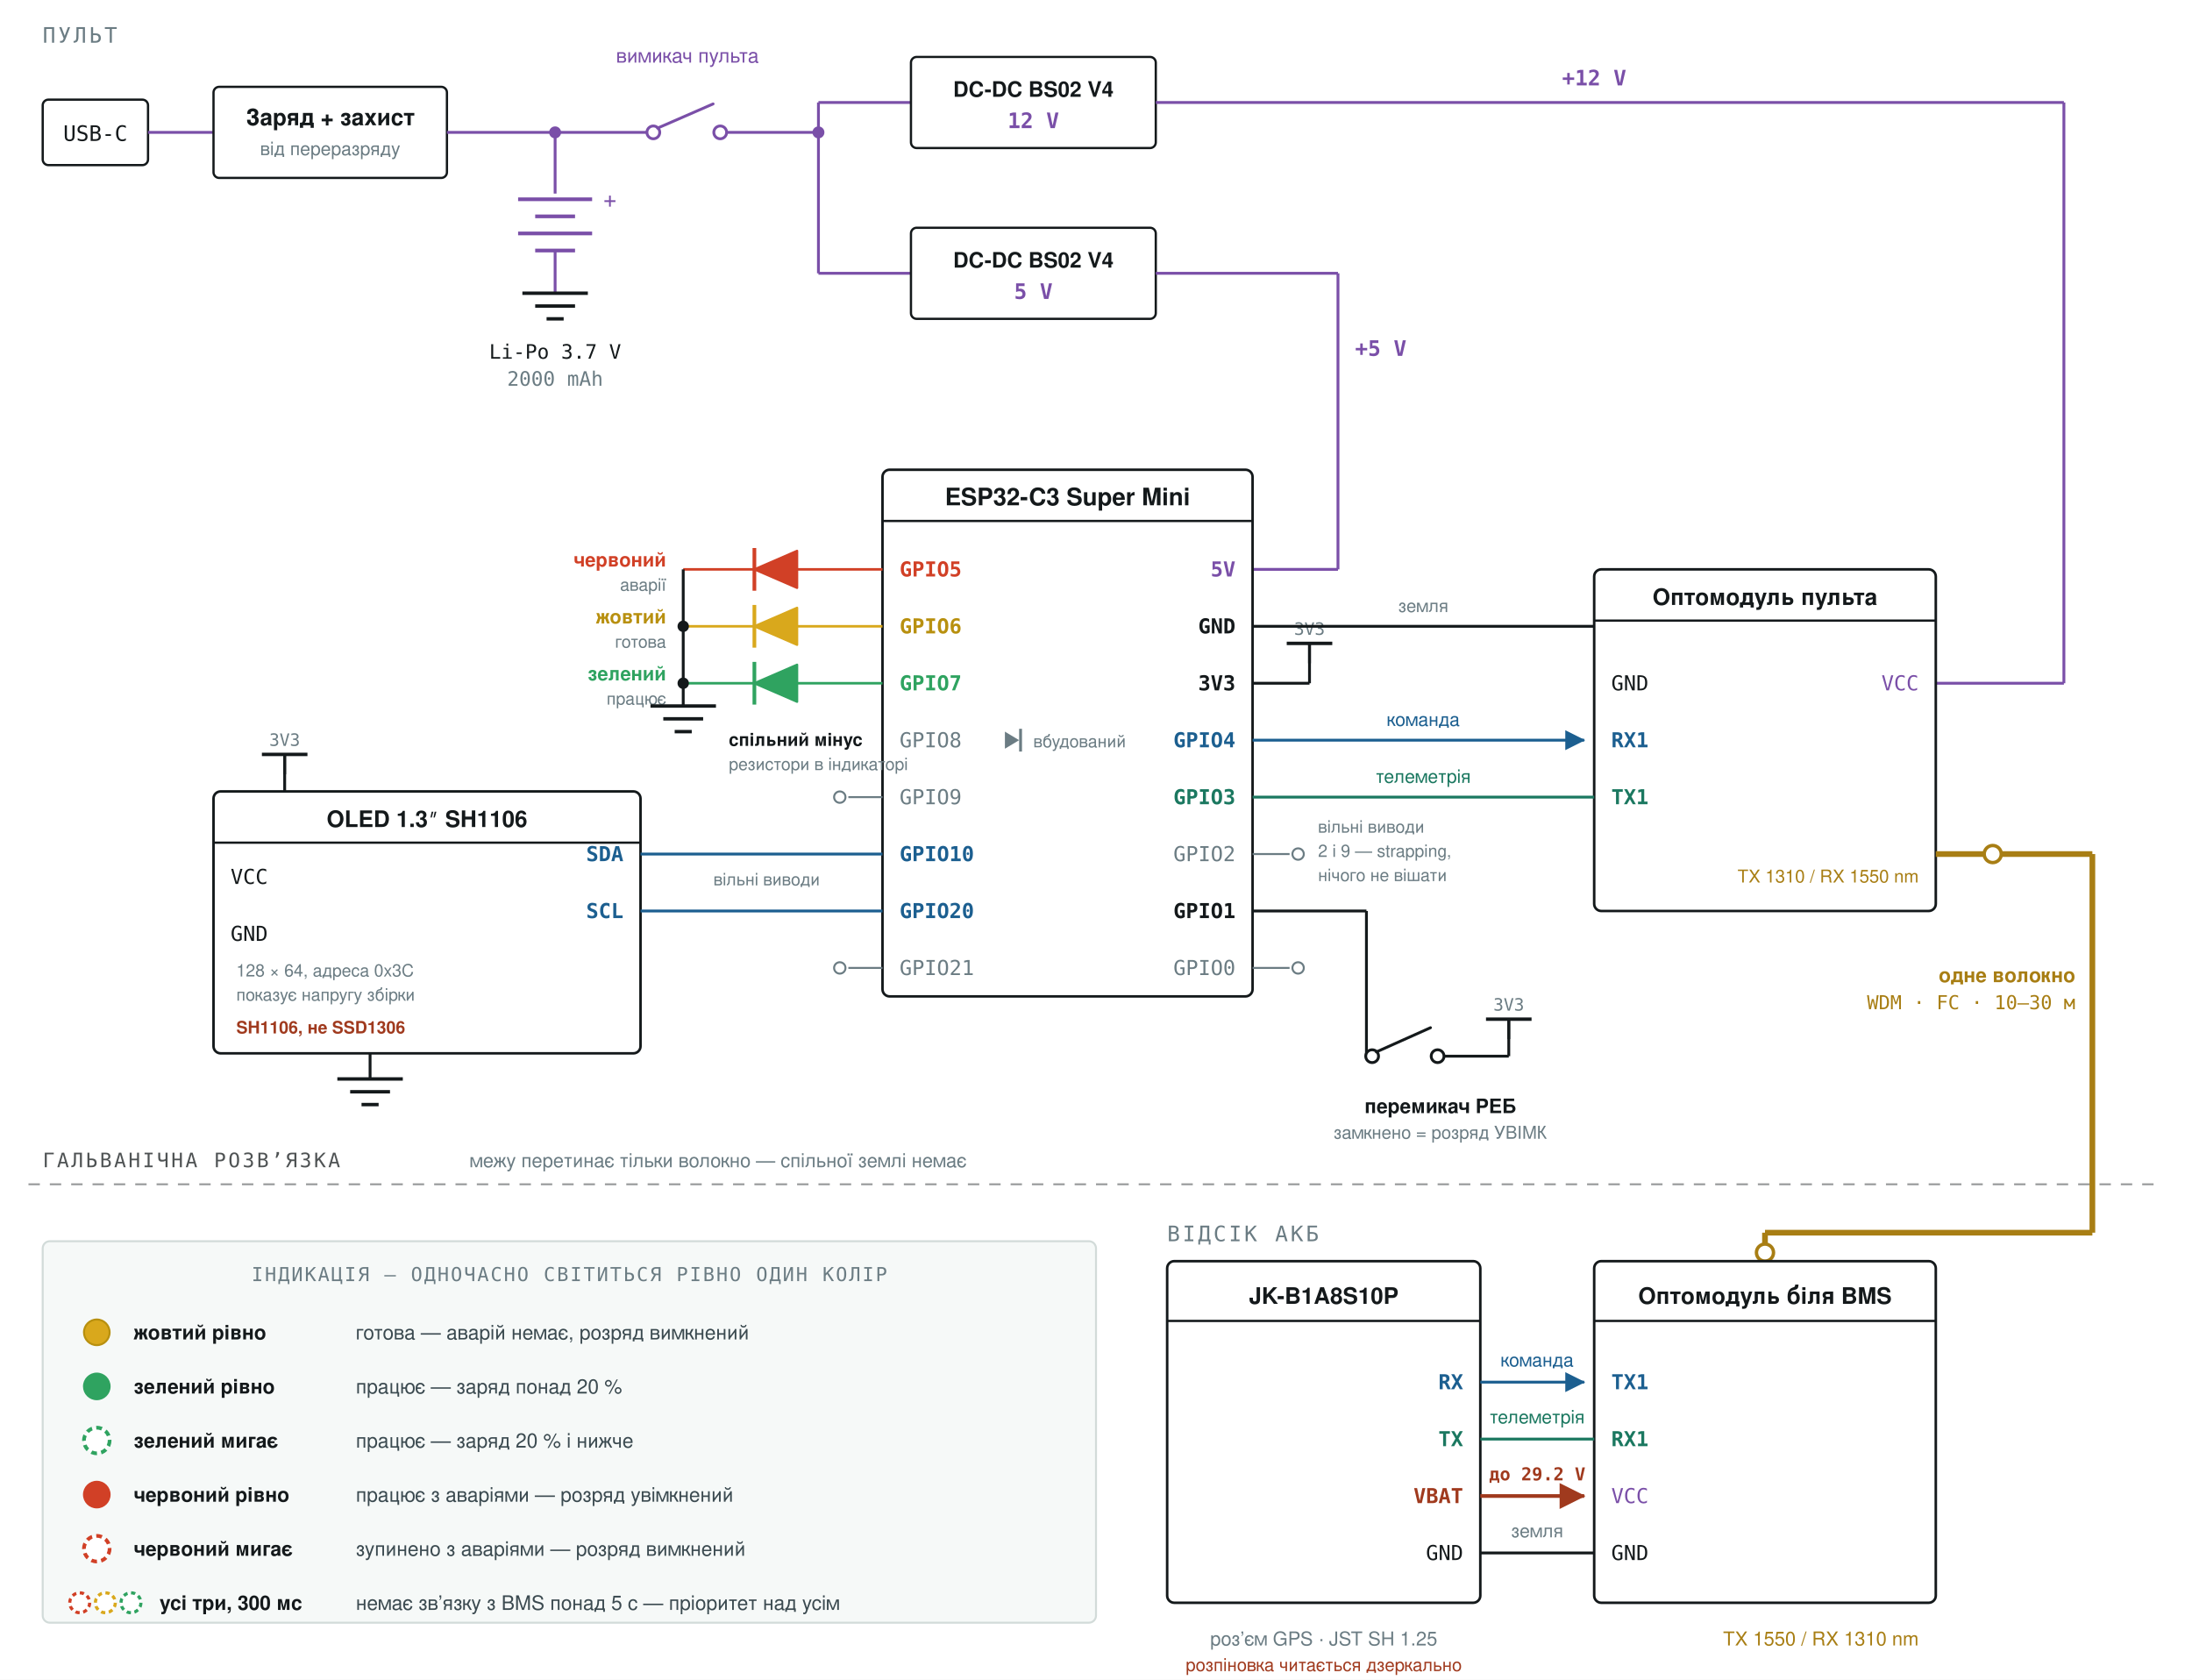
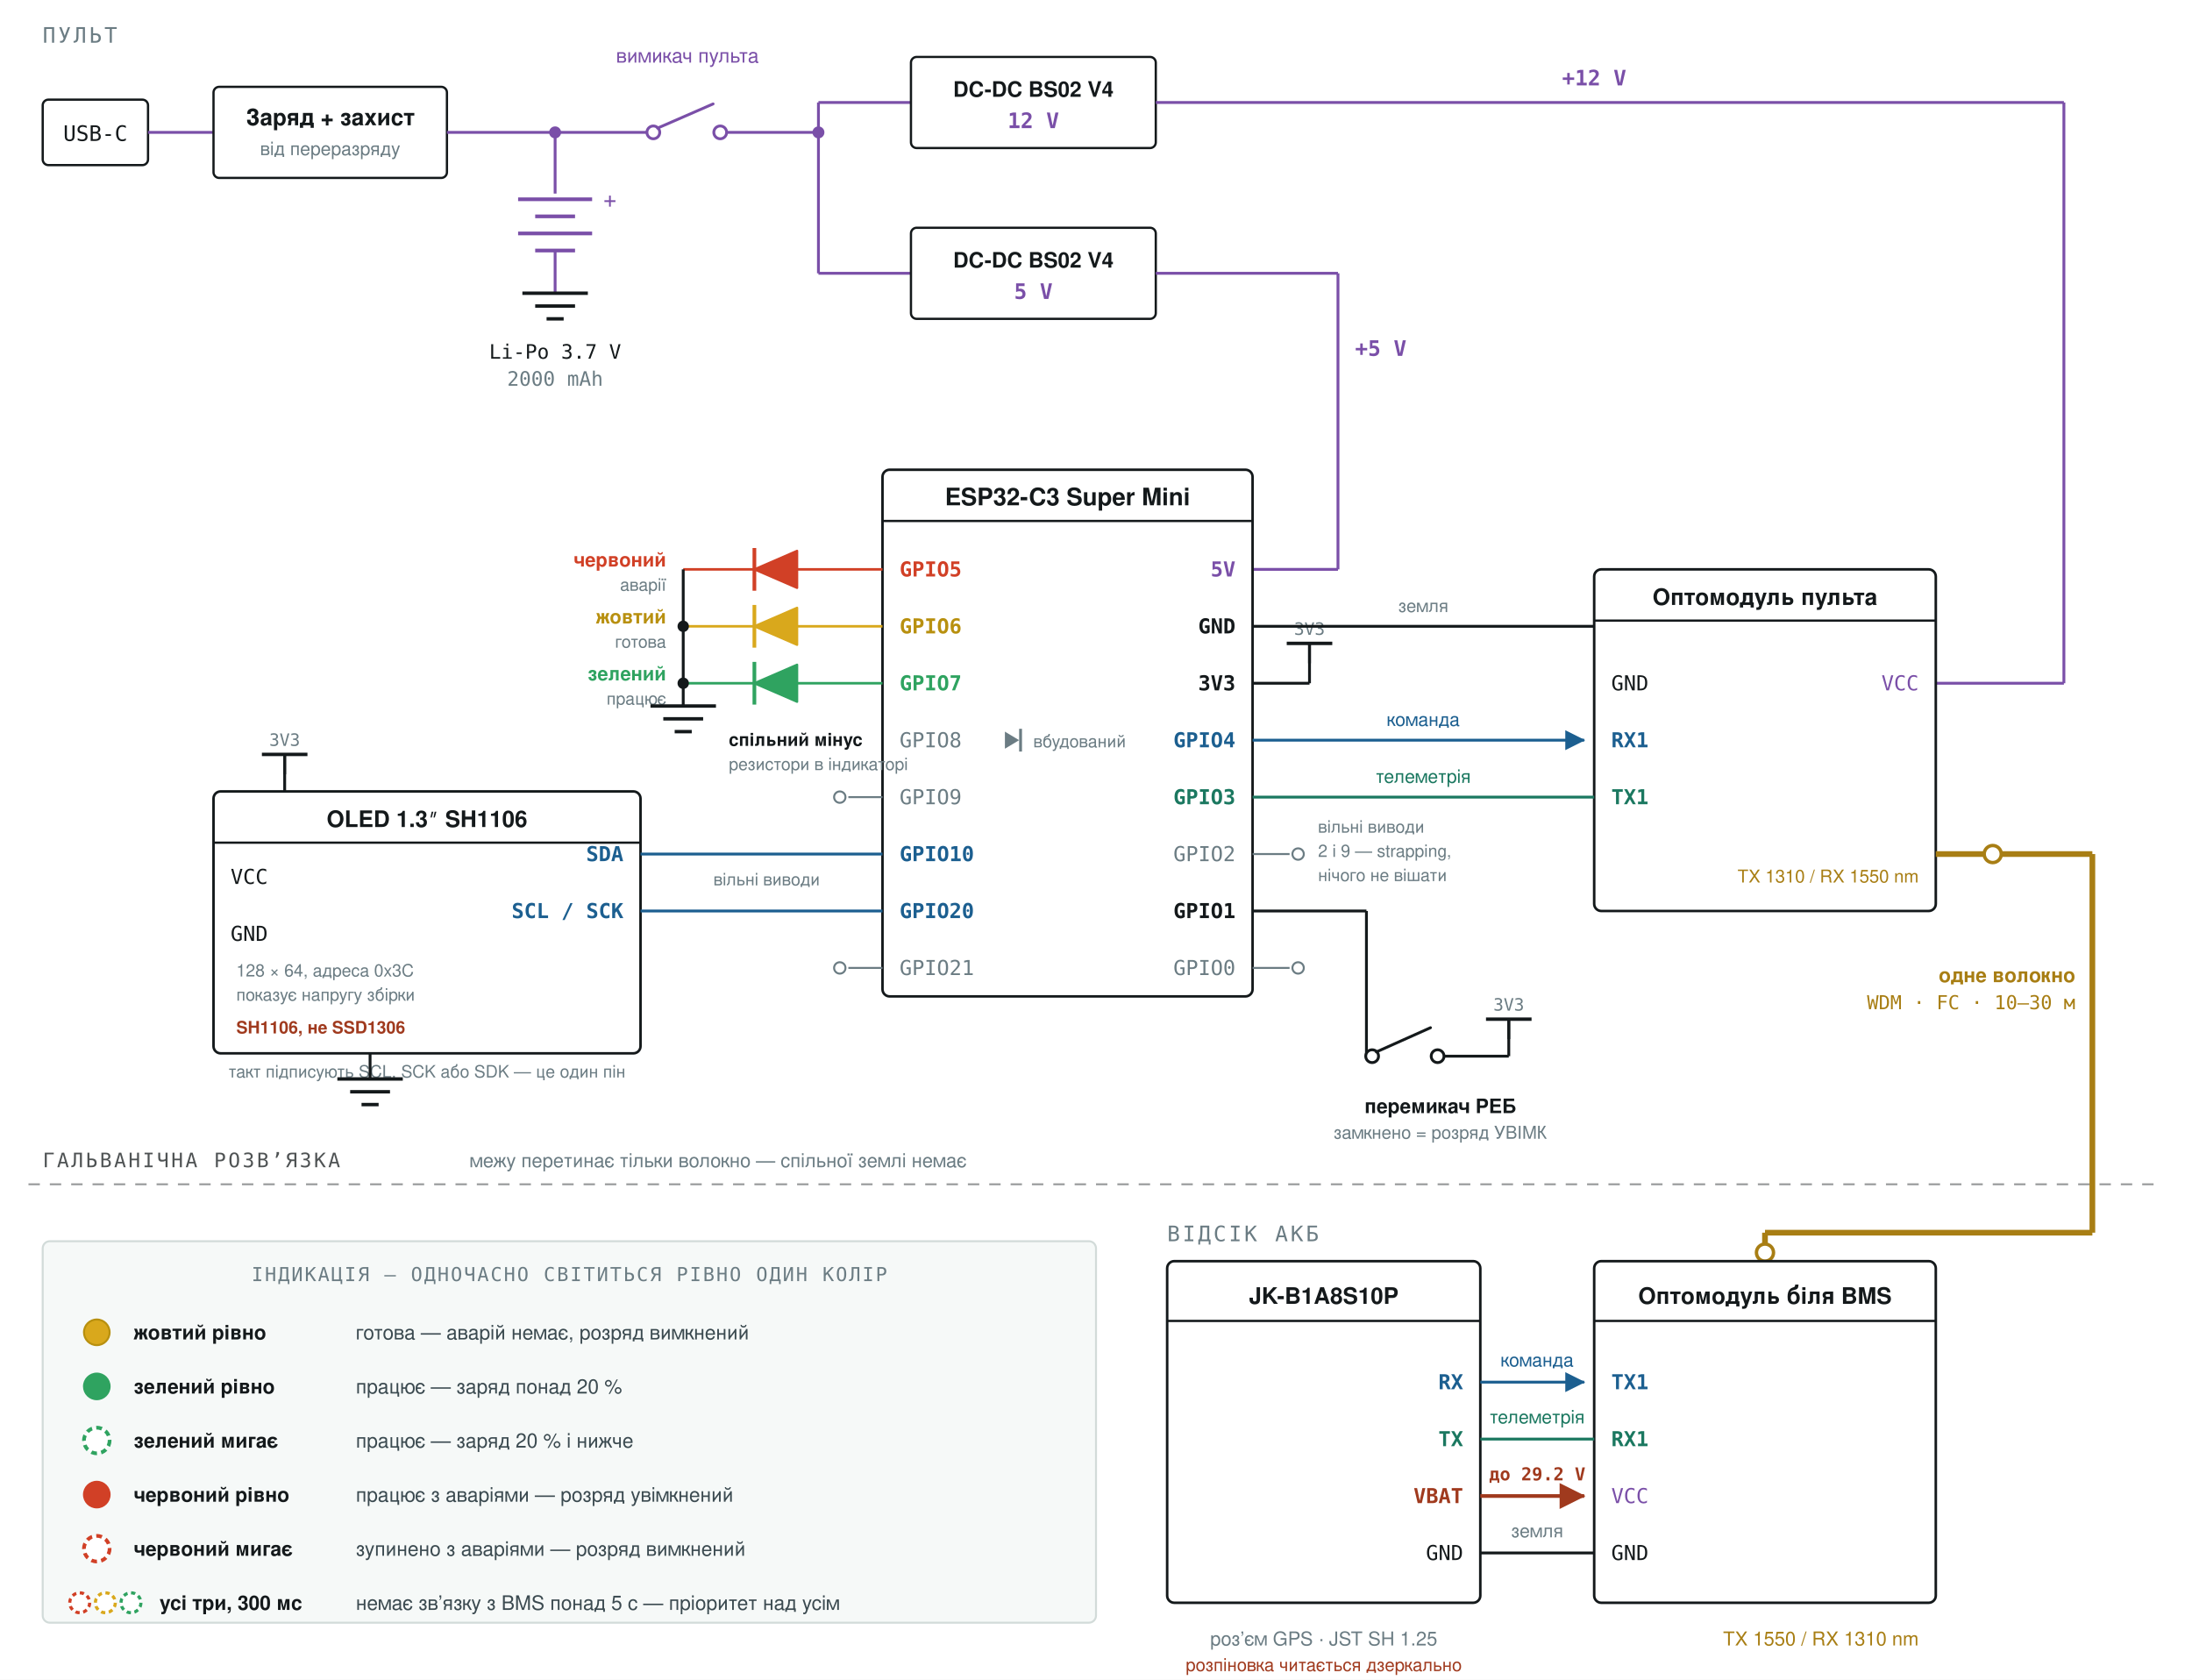
<svg xmlns="http://www.w3.org/2000/svg" viewBox="0 0 1540 1180" width="1540" height="1180" font-family="Segoe UI, Helvetica, Arial, sans-serif" role="img" aria-label="Принципова схема пульта керування JK BMS через оптичний канал">
  <defs>
    <marker id="aTx" viewBox="0 0 10 10" refX="9.5" refY="5" markerWidth="7" markerHeight="7" orient="auto">
      <path d="M 0 0 L 10 5 L 0 10 z" fill="#1C5F90" />
    </marker>
    <marker id="aRx" viewBox="0 0 10 10" refX="9.5" refY="5" markerWidth="7" markerHeight="7" orient="auto">
      <path d="M 0 0 L 10 5 L 0 10 z" fill="#1B7860" />
    </marker>
    <marker id="aPw" viewBox="0 0 10 10" refX="9.5" refY="5" markerWidth="7" markerHeight="7" orient="auto">
      <path d="M 0 0 L 10 5 L 0 10 z" fill="#7A4FA8" />
    </marker>
    <marker id="aWn" viewBox="0 0 10 10" refX="9.5" refY="5" markerWidth="7" markerHeight="7" orient="auto">
      <path d="M 0 0 L 10 5 L 0 10 z" fill="#A03A1E" />
    </marker>
  </defs>
  <rect width="1540" height="1180" fill="#FFFFFF" />
  <text x="30" y="30" font-family="Consolas, DejaVu Sans Mono, monospace" font-size="15" fill="#6B7C83" letter-spacing="1.8">ПУЛЬТ</text>
  <rect x="30" y="70" width="74" height="46" rx="4" fill="#FFFFFF" stroke="#14191B" stroke-width="1.6" />
  <text x="67" y="99" text-anchor="middle" font-family="Consolas, DejaVu Sans Mono, monospace" font-size="15" fill="#14191B">USB-C</text>
  <line x1="104" y1="93" x2="150" y2="93" stroke="#7A4FA8" stroke-width="2" />
  <rect x="150" y="61" width="164" height="64" rx="4" fill="#FFFFFF" stroke="#14191B" stroke-width="1.6" />
  <text x="232" y="88" text-anchor="middle" font-size="16" fill="#14191B" font-weight="700">Заряд + захист</text>
  <text x="232" y="109" text-anchor="middle" font-size="13" fill="#6B7C83">від переразряду</text>
  <line x1="314" y1="93" x2="455" y2="93" stroke="#7A4FA8" stroke-width="2" />
  <circle cx="390" cy="93" r="4.2" fill="#7A4FA8" />
  <line x1="390" y1="93" x2="390" y2="136" stroke="#7A4FA8" stroke-width="2" />
  <line x1="364" y1="140" x2="416" y2="140" stroke="#7A4FA8" stroke-width="2.6" />
  <line x1="376" y1="152" x2="404" y2="152" stroke="#7A4FA8" stroke-width="2.6" />
  <line x1="364" y1="164" x2="416" y2="164" stroke="#7A4FA8" stroke-width="2.6" />
  <line x1="376" y1="176" x2="404" y2="176" stroke="#7A4FA8" stroke-width="2.6" />
  <text x="424" y="146" font-family="Consolas, DejaVu Sans Mono, monospace" font-size="15" fill="#7A4FA8">+</text>
  <line x1="390" y1="176" x2="390" y2="206" stroke="#7A4FA8" stroke-width="2" />
  <line x1="367" y1="206" x2="413" y2="206" stroke="#14191B" stroke-width="2.4" />
  <line x1="376" y1="215" x2="404" y2="215" stroke="#14191B" stroke-width="2.4" />
  <line x1="384" y1="224" x2="396" y2="224" stroke="#14191B" stroke-width="2.4" />
  <text x="390" y="252" text-anchor="middle" font-family="Consolas, DejaVu Sans Mono, monospace" font-size="14" fill="#14191B">Li-Po 3.7 V</text>
  <text x="390" y="271" text-anchor="middle" font-family="Consolas, DejaVu Sans Mono, monospace" font-size="14" fill="#6B7C83">2000 mAh</text>
  <circle cx="459" cy="93" r="4.5" fill="#FFFFFF" stroke="#7A4FA8" stroke-width="2" />
  <line x1="462" y1="90" x2="501" y2="73" stroke="#7A4FA8" stroke-width="2" stroke-linecap="round" />
  <circle cx="506" cy="93" r="4.5" fill="#FFFFFF" stroke="#7A4FA8" stroke-width="2" />
  <text x="483" y="44" text-anchor="middle" font-size="14" fill="#7A4FA8">вимикач пульта</text>
  <line x1="510" y1="93" x2="575" y2="93" stroke="#7A4FA8" stroke-width="2" />
  <circle cx="575" cy="93" r="4.2" fill="#7A4FA8" />
  <line x1="575" y1="72" x2="575" y2="192" stroke="#7A4FA8" stroke-width="2" />
  <line x1="575" y1="72" x2="640" y2="72" stroke="#7A4FA8" stroke-width="2" />
  <line x1="575" y1="192" x2="640" y2="192" stroke="#7A4FA8" stroke-width="2" />
  <rect x="640" y="40" width="172" height="64" rx="4" fill="#FFFFFF" stroke="#14191B" stroke-width="1.6" />
  <text x="726" y="68" text-anchor="middle" font-size="15" fill="#14191B" font-weight="700">DC-DC BS02 V4</text>
  <text x="726" y="90" text-anchor="middle" font-family="Consolas, DejaVu Sans Mono, monospace" font-size="15" fill="#7A4FA8" font-weight="700">12 V</text>
  <rect x="640" y="160" width="172" height="64" rx="4" fill="#FFFFFF" stroke="#14191B" stroke-width="1.6" />
  <text x="726" y="188" text-anchor="middle" font-size="15" fill="#14191B" font-weight="700">DC-DC BS02 V4</text>
  <text x="726" y="210" text-anchor="middle" font-family="Consolas, DejaVu Sans Mono, monospace" font-size="15" fill="#7A4FA8" font-weight="700">5 V</text>
  <line x1="812" y1="72" x2="1450" y2="72" stroke="#7A4FA8" stroke-width="2" />
  <line x1="1450" y1="72" x2="1450" y2="480" stroke="#7A4FA8" stroke-width="2" />
  <line x1="1450" y1="480" x2="1360" y2="480" stroke="#7A4FA8" stroke-width="2" />
  <text x="1120" y="60" text-anchor="middle" font-family="Consolas, DejaVu Sans Mono, monospace" font-size="15" fill="#7A4FA8" font-weight="700">+12 V</text>
  <line x1="812" y1="192" x2="940" y2="192" stroke="#7A4FA8" stroke-width="2" />
  <line x1="940" y1="192" x2="940" y2="400" stroke="#7A4FA8" stroke-width="2" />
  <line x1="940" y1="400" x2="880" y2="400" stroke="#7A4FA8" stroke-width="2" />
  <text x="952" y="250" font-family="Consolas, DejaVu Sans Mono, monospace" font-size="15" fill="#7A4FA8" font-weight="700">+5 V</text>
  <rect x="620" y="330" width="260" height="370" rx="5" fill="#FFFFFF" stroke="#14191B" stroke-width="1.8" />
  <line x1="620" y1="366" x2="880" y2="366" stroke="#14191B" stroke-width="1.6" />
  <text x="750" y="355" text-anchor="middle" font-size="17" fill="#14191B" font-weight="700">ESP32-C3 Super Mini</text>
  <text x="632" y="405" font-family="Consolas, DejaVu Sans Mono, monospace" font-size="14.5" fill="#D14026" font-weight="700">GPIO5</text>
  <text x="632" y="445" font-family="Consolas, DejaVu Sans Mono, monospace" font-size="14.5" fill="#B8900F" font-weight="700">GPIO6</text>
  <text x="632" y="485" font-family="Consolas, DejaVu Sans Mono, monospace" font-size="14.5" fill="#2FA360" font-weight="700">GPIO7</text>
  <text x="632" y="525" font-family="Consolas, DejaVu Sans Mono, monospace" font-size="14.5" fill="#6B7C83">GPIO8</text>
  <text x="632" y="565" font-family="Consolas, DejaVu Sans Mono, monospace" font-size="14.5" fill="#6B7C83">GPIO9</text>
  <text x="632" y="605" font-family="Consolas, DejaVu Sans Mono, monospace" font-size="14.5" fill="#1C5F90" font-weight="700">GPIO10</text>
  <text x="632" y="645" font-family="Consolas, DejaVu Sans Mono, monospace" font-size="14.5" fill="#1C5F90" font-weight="700">GPIO20</text>
  <text x="632" y="685" font-family="Consolas, DejaVu Sans Mono, monospace" font-size="14.5" fill="#6B7C83">GPIO21</text>
  <text x="868" y="405" text-anchor="end" font-family="Consolas, DejaVu Sans Mono, monospace" font-size="14.5" fill="#7A4FA8" font-weight="700">5V</text>
  <text x="868" y="445" text-anchor="end" font-family="Consolas, DejaVu Sans Mono, monospace" font-size="14.5" fill="#14191B" font-weight="700">GND</text>
  <text x="868" y="485" text-anchor="end" font-family="Consolas, DejaVu Sans Mono, monospace" font-size="14.5" fill="#14191B" font-weight="700">3V3</text>
  <text x="868" y="525" text-anchor="end" font-family="Consolas, DejaVu Sans Mono, monospace" font-size="14.5" fill="#1C5F90" font-weight="700">GPIO4</text>
  <text x="868" y="565" text-anchor="end" font-family="Consolas, DejaVu Sans Mono, monospace" font-size="14.5" fill="#1B7860" font-weight="700">GPIO3</text>
  <text x="868" y="605" text-anchor="end" font-family="Consolas, DejaVu Sans Mono, monospace" font-size="14.5" fill="#6B7C83">GPIO2</text>
  <text x="868" y="645" text-anchor="end" font-family="Consolas, DejaVu Sans Mono, monospace" font-size="14.5" fill="#14191B" font-weight="700">GPIO1</text>
  <text x="868" y="685" text-anchor="end" font-family="Consolas, DejaVu Sans Mono, monospace" font-size="14.5" fill="#6B7C83">GPIO0</text>
  <polygon points="706,514 706,526 716,520" fill="#6B7C83" />
  <line x1="717" y1="512" x2="717" y2="528" stroke="#6B7C83" stroke-width="2" />
  <text x="726" y="525" font-size="12" fill="#6B7C83">вбудований</text>
  <line x1="620" y1="400" x2="560" y2="400" stroke="#D14026" stroke-width="1.8" />
  <polygon points="560,387 560,413 530,400" fill="#D14026" stroke="#D14026" stroke-width="1.6" stroke-linejoin="round" />
  <line x1="530" y1="385" x2="530" y2="415" stroke="#D14026" stroke-width="2.6" />
  <line x1="530" y1="400" x2="480" y2="400" stroke="#D14026" stroke-width="1.8" />
  <text x="468" y="398" text-anchor="end" font-size="13.5" fill="#D14026" font-weight="700">червоний</text>
  <text x="468" y="415" text-anchor="end" font-size="12" fill="#6B7C83">аварії</text>
  <line x1="620" y1="440" x2="560" y2="440" stroke="#D9A81C" stroke-width="1.8" />
  <polygon points="560,427 560,453 530,440" fill="#D9A81C" stroke="#D9A81C" stroke-width="1.6" stroke-linejoin="round" />
  <line x1="530" y1="425" x2="530" y2="455" stroke="#D9A81C" stroke-width="2.6" />
  <line x1="530" y1="440" x2="480" y2="440" stroke="#D9A81C" stroke-width="1.8" />
  <text x="468" y="438" text-anchor="end" font-size="13.5" fill="#B8900F" font-weight="700">жовтий</text>
  <text x="468" y="455" text-anchor="end" font-size="12" fill="#6B7C83">готова</text>
  <line x1="620" y1="480" x2="560" y2="480" stroke="#2FA360" stroke-width="1.8" />
  <polygon points="560,467 560,493 530,480" fill="#2FA360" stroke="#2FA360" stroke-width="1.6" stroke-linejoin="round" />
  <line x1="530" y1="465" x2="530" y2="495" stroke="#2FA360" stroke-width="2.6" />
  <line x1="530" y1="480" x2="480" y2="480" stroke="#2FA360" stroke-width="1.8" />
  <text x="468" y="478" text-anchor="end" font-size="13.5" fill="#2FA360" font-weight="700">зелений</text>
  <text x="468" y="495" text-anchor="end" font-size="12" fill="#6B7C83">працює</text>
  <line x1="480" y1="400" x2="480" y2="496" stroke="#14191B" stroke-width="2" />
  <circle cx="480" cy="440" r="4" fill="#14191B" />
  <circle cx="480" cy="480" r="4" fill="#14191B" />
  <line x1="457" y1="496" x2="503" y2="496" stroke="#14191B" stroke-width="2.4" />
  <line x1="466" y1="505" x2="494" y2="505" stroke="#14191B" stroke-width="2.4" />
  <line x1="474" y1="514" x2="486" y2="514" stroke="#14191B" stroke-width="2.4" />
  <text x="512" y="524" font-size="12.5" fill="#14191B" font-weight="700">спільний мінус</text>
  <text x="512" y="541" font-size="12" fill="#6B7C83">резистори в індикаторі</text>
  <line x1="620" y1="560" x2="596" y2="560" stroke="#6B7C83" stroke-width="1.4" />
  <circle cx="590" cy="560" r="4" fill="#FFFFFF" stroke="#6B7C83" stroke-width="1.4" />
  <line x1="620" y1="680" x2="596" y2="680" stroke="#6B7C83" stroke-width="1.4" />
  <circle cx="590" cy="680" r="4" fill="#FFFFFF" stroke="#6B7C83" stroke-width="1.4" />
  <text x="576" y="622" text-anchor="end" font-size="12" fill="#6B7C83">вільні виводи</text>
  <rect x="150" y="556" width="300" height="184" rx="5" fill="#FFFFFF" stroke="#14191B" stroke-width="1.8" />
  <line x1="150" y1="592" x2="450" y2="592" stroke="#14191B" stroke-width="1.6" />
  <text x="300" y="581" text-anchor="middle" font-size="16" fill="#14191B" font-weight="700">OLED 1.3″ SH1106</text>
  <text x="438" y="605" text-anchor="end" font-family="Consolas, DejaVu Sans Mono, monospace" font-size="14.5" fill="#1C5F90" font-weight="700">SDA</text>
-   <text x="438" y="645" text-anchor="end" font-family="Consolas, DejaVu Sans Mono, monospace" font-size="14.5" fill="#1C5F90" font-weight="700">SCL</text>
+   <text x="438" y="645" text-anchor="end" font-family="Consolas, DejaVu Sans Mono, monospace" font-size="14.5" fill="#1C5F90" font-weight="700">SCL / SCK</text>
  <text x="162" y="621" font-family="Consolas, DejaVu Sans Mono, monospace" font-size="14.5" fill="#14191B">VCC</text>
  <text x="162" y="661" font-family="Consolas, DejaVu Sans Mono, monospace" font-size="14.5" fill="#14191B">GND</text>
  <text x="166" y="686" font-size="12" fill="#6B7C83">128 × 64, адреса 0x3C</text>
  <text x="166" y="703" font-size="12" fill="#6B7C83">показує напругу збірки</text>
  <text x="166" y="726" font-size="12" fill="#A03A1E" font-weight="700">SH1106, не SSD1306</text>
+   <text x="300" y="757" text-anchor="middle" font-size="12" fill="#6B7C83">такт підписують SCL, SCK або SDK — це один пін</text>
  <line x1="620" y1="600" x2="450" y2="600" stroke="#1C5F90" stroke-width="2" />
  <line x1="620" y1="640" x2="450" y2="640" stroke="#1C5F90" stroke-width="2" />
  <line x1="200" y1="556" x2="200" y2="530" stroke="#14191B" stroke-width="2" />
  <line x1="200" y1="544" x2="200" y2="530" stroke="#14191B" stroke-width="2" />
  <line x1="184" y1="530" x2="216" y2="530" stroke="#14191B" stroke-width="2.4" />
  <text x="200" y="524" text-anchor="middle" font-family="Consolas, DejaVu Sans Mono, monospace" font-size="12" fill="#6B7C83">3V3</text>
  <line x1="260" y1="740" x2="260" y2="758" stroke="#14191B" stroke-width="2" />
  <line x1="237" y1="758" x2="283" y2="758" stroke="#14191B" stroke-width="2.4" />
  <line x1="246" y1="767" x2="274" y2="767" stroke="#14191B" stroke-width="2.4" />
  <line x1="254" y1="776" x2="266" y2="776" stroke="#14191B" stroke-width="2.4" />
  <line x1="880" y1="480" x2="920" y2="480" stroke="#14191B" stroke-width="2" />
  <line x1="920" y1="480" x2="920" y2="452" stroke="#14191B" stroke-width="2" />
  <line x1="920" y1="466" x2="920" y2="452" stroke="#14191B" stroke-width="2" />
  <line x1="904" y1="452" x2="936" y2="452" stroke="#14191B" stroke-width="2.4" />
  <text x="920" y="446" text-anchor="middle" font-family="Consolas, DejaVu Sans Mono, monospace" font-size="12" fill="#6B7C83">3V3</text>
  <line x1="880" y1="600" x2="906" y2="600" stroke="#6B7C83" stroke-width="1.4" />
  <circle cx="912" cy="600" r="4" fill="#FFFFFF" stroke="#6B7C83" stroke-width="1.4" />
  <line x1="880" y1="680" x2="906" y2="680" stroke="#6B7C83" stroke-width="1.4" />
  <circle cx="912" cy="680" r="4" fill="#FFFFFF" stroke="#6B7C83" stroke-width="1.4" />
  <text x="926" y="585" font-size="12" fill="#6B7C83">вільні виводи</text>
  <text x="926" y="602" font-size="12" fill="#6B7C83">2 і 9 — strapping,</text>
  <text x="926" y="619" font-size="12" fill="#6B7C83">нічого не вішати</text>
  <line x1="880" y1="640" x2="960" y2="640" stroke="#14191B" stroke-width="2" />
  <line x1="960" y1="640" x2="960" y2="742" stroke="#14191B" stroke-width="2" />
  <circle cx="964" cy="742" r="4.5" fill="#FFFFFF" stroke="#14191B" stroke-width="2" />
  <line x1="967" y1="739" x2="1005" y2="722" stroke="#14191B" stroke-width="2" stroke-linecap="round" />
  <circle cx="1010" cy="742" r="4.5" fill="#FFFFFF" stroke="#14191B" stroke-width="2" />
  <line x1="1014" y1="742" x2="1060" y2="742" stroke="#14191B" stroke-width="2" />
  <line x1="1060" y1="742" x2="1060" y2="716" stroke="#14191B" stroke-width="2" />
  <line x1="1060" y1="730" x2="1060" y2="716" stroke="#14191B" stroke-width="2" />
  <line x1="1044" y1="716" x2="1076" y2="716" stroke="#14191B" stroke-width="2.4" />
  <text x="1060" y="710" text-anchor="middle" font-family="Consolas, DejaVu Sans Mono, monospace" font-size="12" fill="#6B7C83">3V3</text>
  <text x="1012" y="782" text-anchor="middle" font-size="14" fill="#14191B" font-weight="700">перемикач РЕБ</text>
  <text x="1012" y="800" text-anchor="middle" font-size="12.5" fill="#6B7C83">замкнено = розряд УВІМК</text>
  <rect x="1120" y="400" width="240" height="240" rx="5" fill="#FFFFFF" stroke="#14191B" stroke-width="1.8" />
  <line x1="1120" y1="436" x2="1360" y2="436" stroke="#14191B" stroke-width="1.6" />
  <text x="1240" y="425" text-anchor="middle" font-size="16" fill="#14191B" font-weight="700">Оптомодуль пульта</text>
  <text x="1132" y="485" font-family="Consolas, DejaVu Sans Mono, monospace" font-size="14.5" fill="#14191B">GND</text>
  <text x="1132" y="525" font-family="Consolas, DejaVu Sans Mono, monospace" font-size="14.5" fill="#1C5F90" font-weight="700">RX1</text>
  <text x="1132" y="565" font-family="Consolas, DejaVu Sans Mono, monospace" font-size="14.5" fill="#1B7860" font-weight="700">TX1</text>
  <text x="1348" y="485" text-anchor="end" font-family="Consolas, DejaVu Sans Mono, monospace" font-size="14.5" fill="#7A4FA8">VCC</text>
  <text x="1348" y="620" text-anchor="end" font-size="12.5" fill="#A87E14">TX 1310 / RX 1550 nm</text>
  <line x1="880" y1="440" x2="1120" y2="440" stroke="#14191B" stroke-width="2" />
  <text x="1000" y="430" text-anchor="middle" font-size="12.5" fill="#6B7C83">земля</text>
  <line x1="880" y1="520" x2="1113" y2="520" stroke="#1C5F90" stroke-width="2" marker-end="url(#aTx)" />
  <text x="1000" y="510" text-anchor="middle" font-size="13" fill="#1C5F90">команда</text>
  <line x1="880" y1="560" x2="1120" y2="560" stroke="#1B7860" stroke-width="2" />
  <text x="1000" y="550" text-anchor="middle" font-size="13" fill="#1B7860">телеметрія</text>
  <line x1="1360" y1="600" x2="1470" y2="600" stroke="#A87E14" stroke-width="4" />
  <line x1="1470" y1="600" x2="1470" y2="866" stroke="#A87E14" stroke-width="4" />
  <line x1="1470" y1="866" x2="1240" y2="866" stroke="#A87E14" stroke-width="4" />
  <line x1="1240" y1="866" x2="1240" y2="886" stroke="#A87E14" stroke-width="4" />
  <circle cx="1400" cy="600" r="6" fill="#FFFFFF" stroke="#A87E14" stroke-width="2.4" />
  <circle cx="1240" cy="880" r="6" fill="#FFFFFF" stroke="#A87E14" stroke-width="2.4" />
  <text x="1458" y="690" text-anchor="end" font-size="14" fill="#A87E14" font-weight="700">одне волокно</text>
  <text x="1458" y="709" text-anchor="end" font-family="Consolas, DejaVu Sans Mono, monospace" font-size="13.5" fill="#A87E14">WDM · FC · 10–30 м</text>
  <line x1="20" y1="832" x2="1520" y2="832" stroke="#14191B" stroke-width="1.3" stroke-dasharray="8 7" opacity="0.45" />
  <text x="30" y="820" font-family="Consolas, DejaVu Sans Mono, monospace" font-size="14" fill="#14191B" letter-spacing="1.6" opacity="0.75">ГАЛЬВАНІЧНА РОЗВ’ЯЗКА</text>
  <text x="330" y="820" font-size="13.5" fill="#6B7C83">межу перетинає тільки волокно — спільної землі немає</text>
  <text x="820" y="872" font-family="Consolas, DejaVu Sans Mono, monospace" font-size="15" fill="#6B7C83" letter-spacing="1.8">ВІДСІК АКБ</text>
  <rect x="820" y="886" width="220" height="240" rx="5" fill="#FFFFFF" stroke="#14191B" stroke-width="1.8" />
  <line x1="820" y1="928" x2="1040" y2="928" stroke="#14191B" stroke-width="1.6" />
  <text x="930" y="916" text-anchor="middle" font-size="16" fill="#14191B" font-weight="700">JK-B1A8S10P</text>
  <text x="1028" y="976" text-anchor="end" font-family="Consolas, DejaVu Sans Mono, monospace" font-size="14.5" fill="#1C5F90" font-weight="700">RX</text>
  <text x="1028" y="1016" text-anchor="end" font-family="Consolas, DejaVu Sans Mono, monospace" font-size="14.5" fill="#1B7860" font-weight="700">TX</text>
  <text x="1028" y="1056" text-anchor="end" font-family="Consolas, DejaVu Sans Mono, monospace" font-size="14.5" fill="#A03A1E" font-weight="700">VBAT</text>
  <text x="1028" y="1096" text-anchor="end" font-family="Consolas, DejaVu Sans Mono, monospace" font-size="14.5" fill="#14191B">GND</text>
  <text x="930" y="1156" text-anchor="middle" font-size="13.5" fill="#6B7C83">роз’єм GPS · JST SH 1.25</text>
  <text x="930" y="1174" text-anchor="middle" font-size="12.5" fill="#A03A1E">розпіновка читається дзеркально</text>
  <rect x="1120" y="886" width="240" height="240" rx="5" fill="#FFFFFF" stroke="#14191B" stroke-width="1.8" />
  <line x1="1120" y1="928" x2="1360" y2="928" stroke="#14191B" stroke-width="1.6" />
  <text x="1240" y="916" text-anchor="middle" font-size="16" fill="#14191B" font-weight="700">Оптомодуль біля BMS</text>
  <text x="1132" y="976" font-family="Consolas, DejaVu Sans Mono, monospace" font-size="14.5" fill="#1C5F90" font-weight="700">TX1</text>
  <text x="1132" y="1016" font-family="Consolas, DejaVu Sans Mono, monospace" font-size="14.5" fill="#1B7860" font-weight="700">RX1</text>
  <text x="1132" y="1056" font-family="Consolas, DejaVu Sans Mono, monospace" font-size="14.5" fill="#7A4FA8">VCC</text>
  <text x="1132" y="1096" font-family="Consolas, DejaVu Sans Mono, monospace" font-size="14.5" fill="#14191B">GND</text>
  <text x="1348" y="1156" text-anchor="end" font-size="13.5" fill="#A87E14">TX 1550 / RX 1310 nm</text>
  <line x1="1040" y1="971" x2="1113" y2="971" stroke="#1C5F90" stroke-width="2" marker-end="url(#aTx)" />
  <text x="1080" y="960" text-anchor="middle" font-size="13" fill="#1C5F90">команда</text>
  <line x1="1040" y1="1011" x2="1120" y2="1011" stroke="#1B7860" stroke-width="2" />
  <text x="1080" y="1000" text-anchor="middle" font-size="13" fill="#1B7860">телеметрія</text>
  <line x1="1040" y1="1051" x2="1113" y2="1051" stroke="#A03A1E" stroke-width="2.6" marker-end="url(#aWn)" />
  <text x="1080" y="1040" text-anchor="middle" font-family="Consolas, DejaVu Sans Mono, monospace" font-size="12.5" fill="#A03A1E" font-weight="700">до 29.2 V</text>
  <line x1="1040" y1="1091" x2="1120" y2="1091" stroke="#14191B" stroke-width="2" />
  <text x="1080" y="1080" text-anchor="middle" font-size="13" fill="#6B7C83">земля</text>
  <rect x="30" y="872" width="740" height="268" rx="5" fill="#F6F9F8" stroke="#D2DBD9" stroke-width="1.4" />
  <text x="400" y="900" text-anchor="middle" font-family="Consolas, DejaVu Sans Mono, monospace" font-size="13.5" fill="#6B7C83" letter-spacing="1.2">ІНДИКАЦІЯ — ОДНОЧАСНО СВІТИТЬСЯ РІВНО ОДИН КОЛІР</text>
  <circle cx="68" cy="936" r="9" fill="#D9A81C" stroke="#B8900F" stroke-width="1.4" />
  <text x="94" y="941" font-size="14" fill="#14191B" font-weight="700">жовтий рівно</text>
  <text x="250" y="941" font-size="14" fill="#3B4A50">готова — аварій немає, розряд вимкнений</text>
  <circle cx="68" cy="974" r="9" fill="#2FA360" stroke="#2FA360" stroke-width="1.4" />
  <text x="94" y="979" font-size="14" fill="#14191B" font-weight="700">зелений рівно</text>
  <text x="250" y="979" font-size="14" fill="#3B4A50">працює — заряд понад 20 %</text>
  <circle cx="68" cy="1012" r="9" fill="#FFFFFF" stroke="#2FA360" stroke-width="2.6" stroke-dasharray="4 3" />
  <text x="94" y="1017" font-size="14" fill="#14191B" font-weight="700">зелений мигає</text>
  <text x="250" y="1017" font-size="14" fill="#3B4A50">працює — заряд 20 % і нижче</text>
  <circle cx="68" cy="1050" r="9" fill="#D14026" stroke="#D14026" stroke-width="1.4" />
  <text x="94" y="1055" font-size="14" fill="#14191B" font-weight="700">червоний рівно</text>
  <text x="250" y="1055" font-size="14" fill="#3B4A50">працює з аваріями — розряд увімкнений</text>
  <circle cx="68" cy="1088" r="9" fill="#FFFFFF" stroke="#D14026" stroke-width="2.6" stroke-dasharray="4 3" />
  <text x="94" y="1093" font-size="14" fill="#14191B" font-weight="700">червоний мигає</text>
  <text x="250" y="1093" font-size="14" fill="#3B4A50">зупинено з аваріями — розряд вимкнений</text>
  <circle cx="56" cy="1126" r="7" fill="#FFFFFF" stroke="#D14026" stroke-width="2.2" stroke-dasharray="3 2.5" />
  <circle cx="74" cy="1126" r="7" fill="#FFFFFF" stroke="#D9A81C" stroke-width="2.2" stroke-dasharray="3 2.5" />
  <circle cx="92" cy="1126" r="7" fill="#FFFFFF" stroke="#2FA360" stroke-width="2.2" stroke-dasharray="3 2.5" />
  <text x="112" y="1131" font-size="14" fill="#14191B" font-weight="700">усі три, 300 мс</text>
  <text x="250" y="1131" font-size="14" fill="#3B4A50">немає зв’язку з BMS понад 5 с — пріоритет над усім</text>
</svg>
